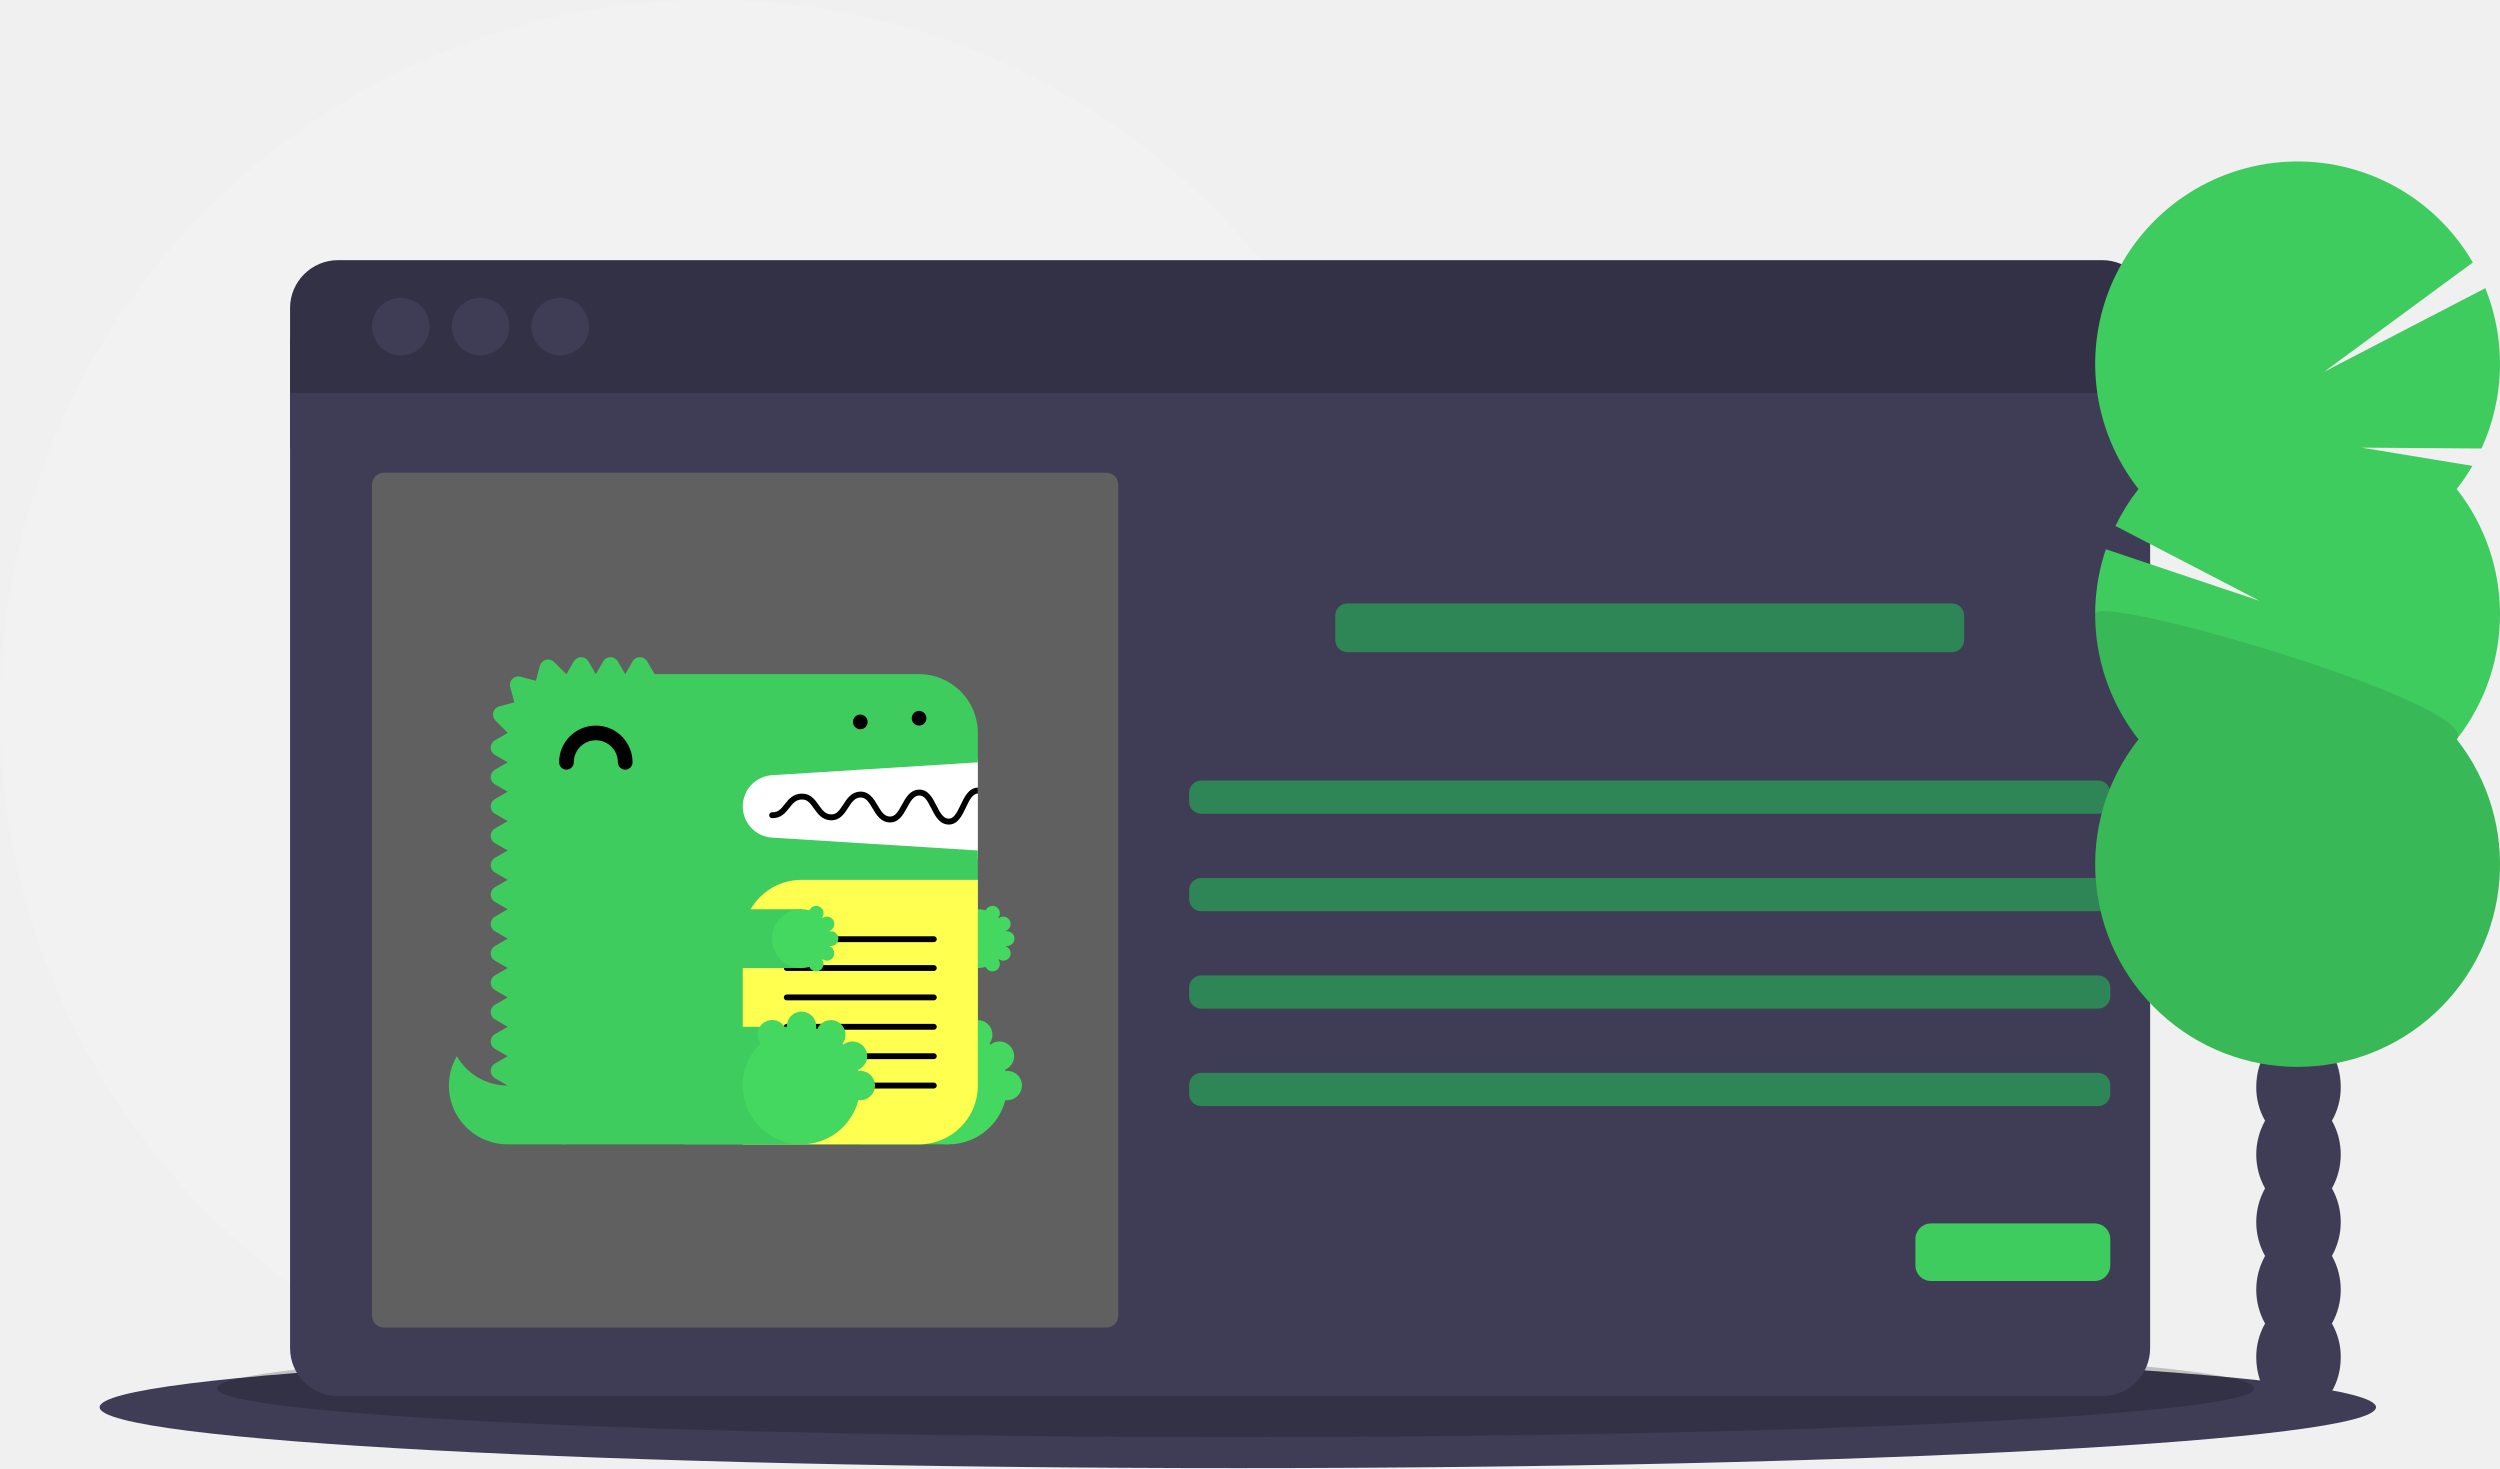
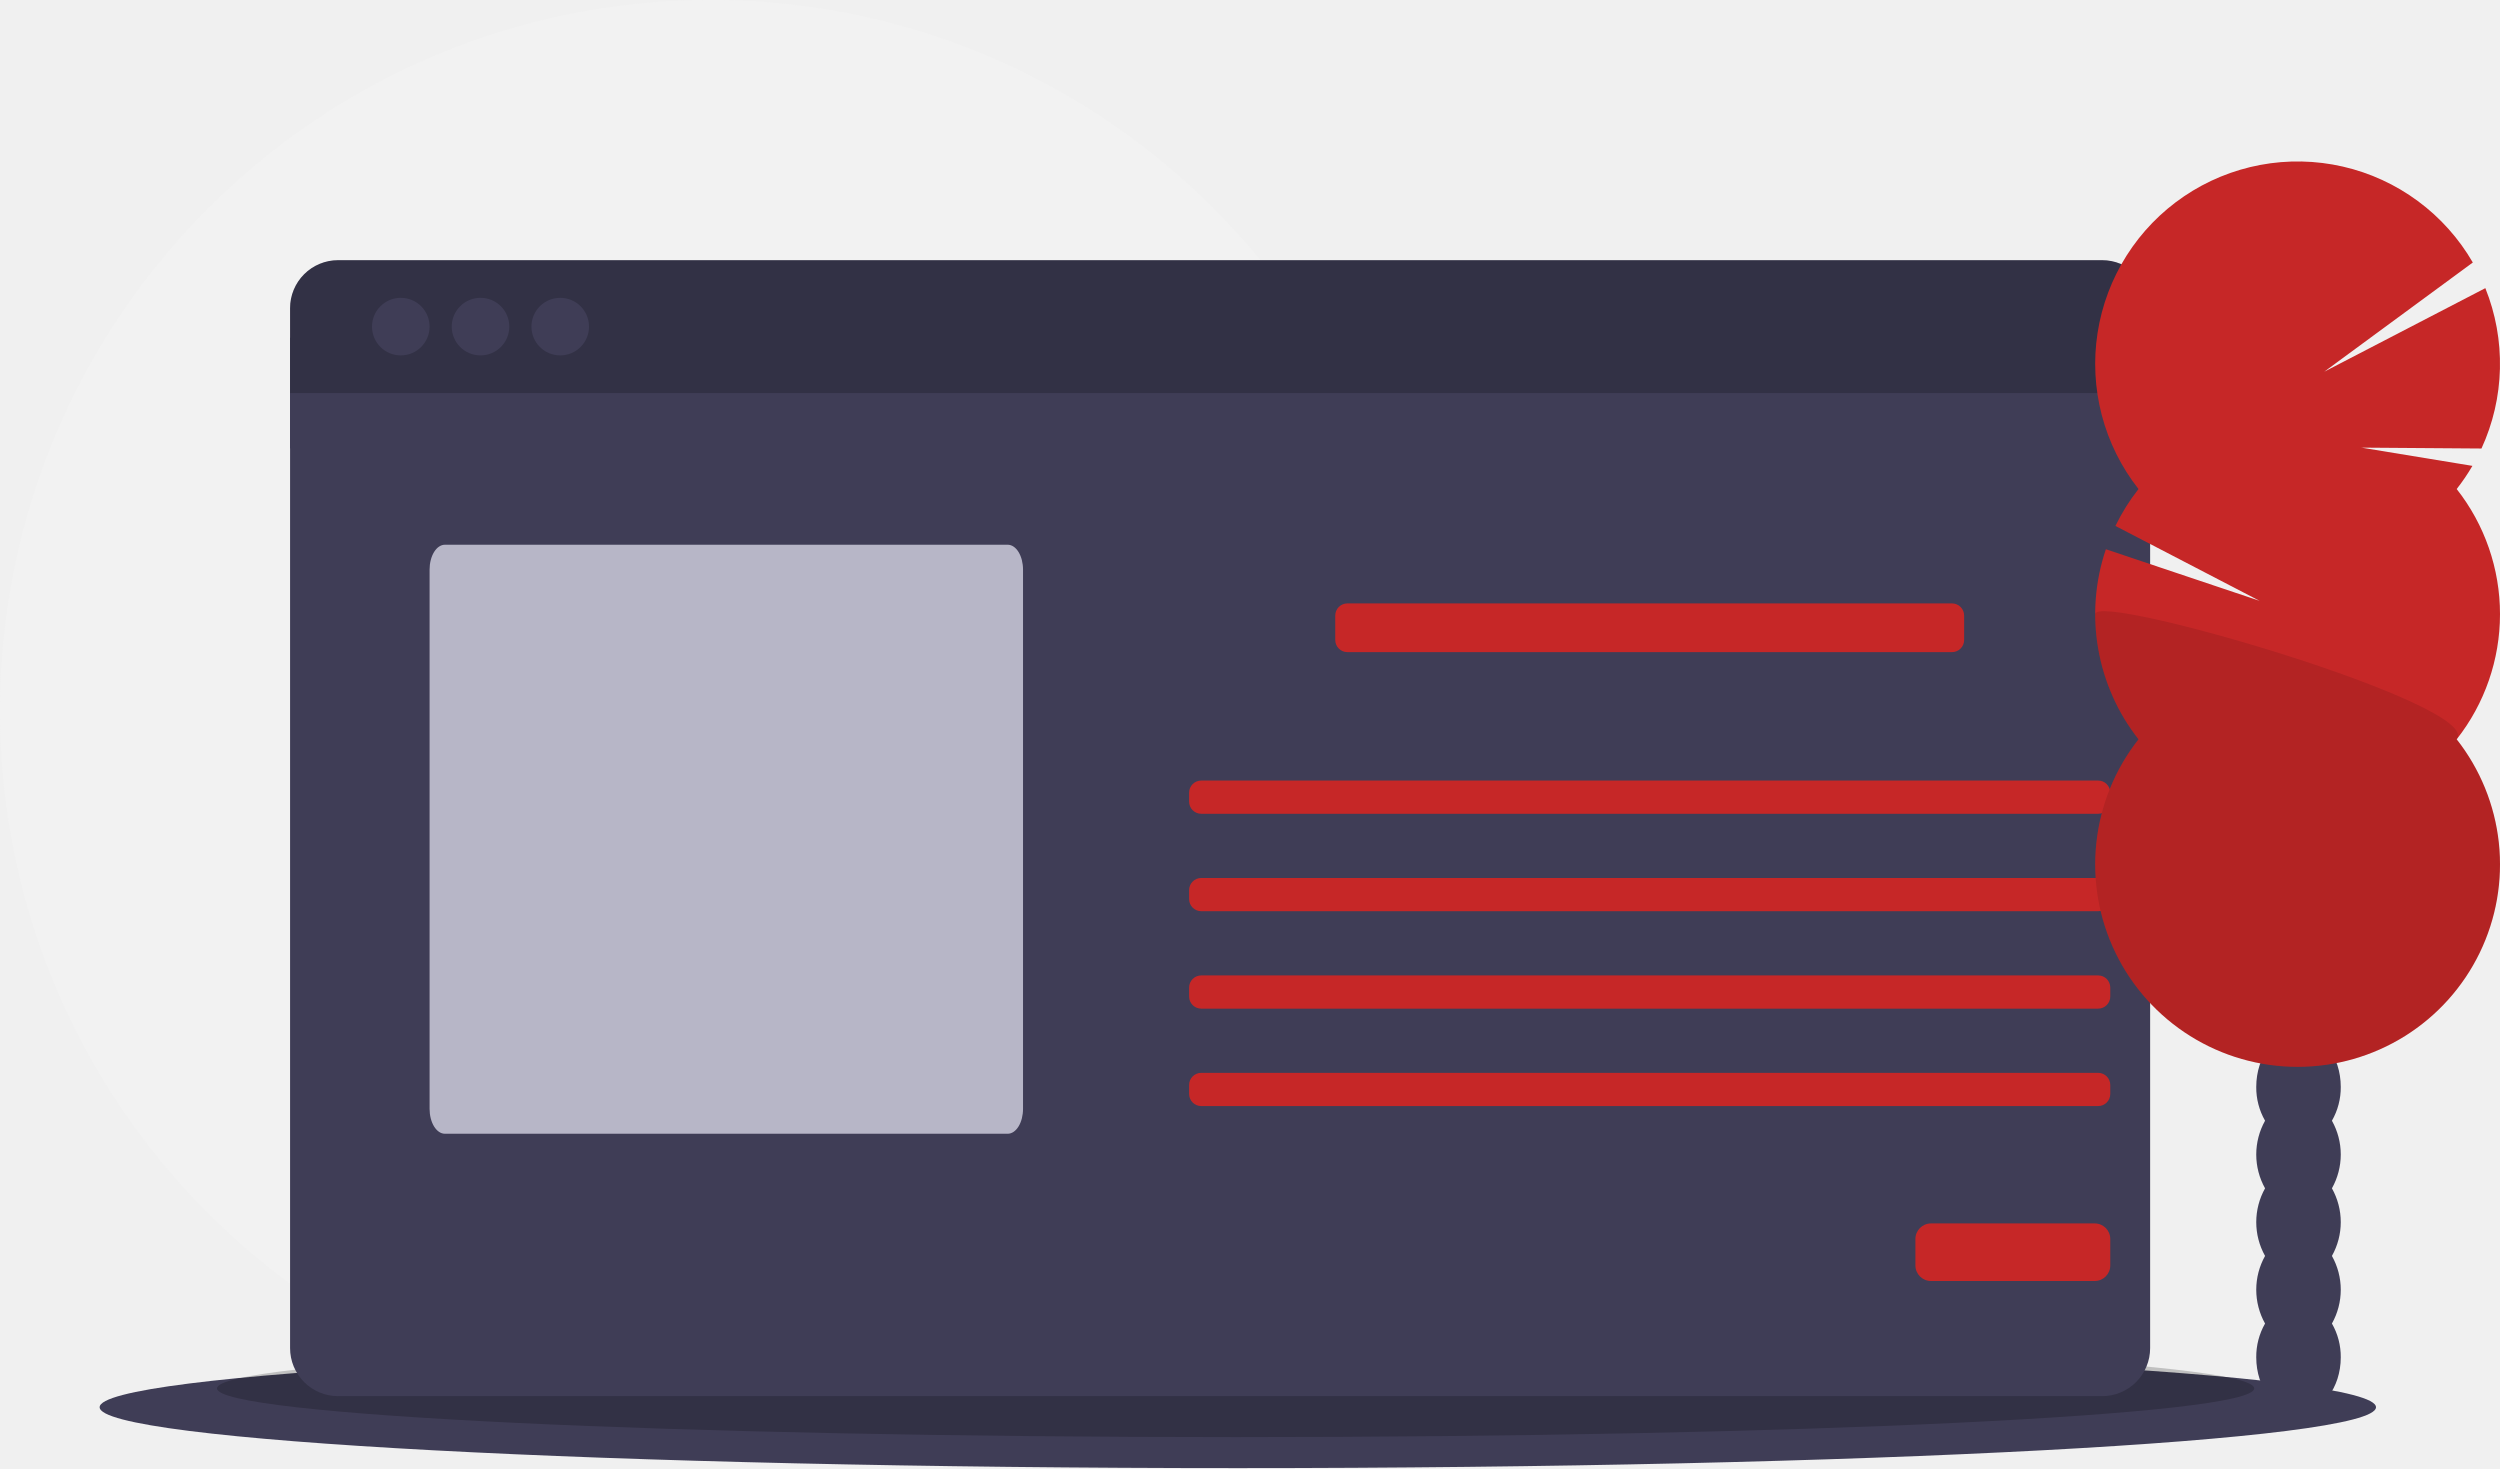
- <svg xmlns="http://www.w3.org/2000/svg" width="1129" height="663" viewBox="0 0 1129 663">
-   <circle cx="321" cy="321" r="321" fill="#f2f2f2" />
-   <ellipse cx="559" cy="635.5" rx="514" ry="27.5" fill="#3f3d56" />
-   <ellipse cx="558" cy="627" rx="460" ry="22" opacity=".2" />
-   <path fill="#3f3d56" d="M131 152.5h840v50H131z" />
-   <path d="M131 608.83a21.67 21.67 0 0 0 21.67 21.67h796.66A21.67 21.67 0 0 0 971 608.83V177.5H131ZM949.33 117.5H152.67A21.67 21.67 0 0 0 131 139.17v38.33h840v-38.33a21.67 21.67 0 0 0-21.67-21.67Z" fill="#3f3d56" />
-   <path d="M949.33 117.5H152.67A21.67 21.67 0 0 0 131 139.17v38.33h840v-38.33a21.67 21.67 0 0 0-21.67-21.67Z" opacity=".2" />
-   <circle cx="181" cy="147.5" r="13" fill="#3f3d56" />
-   <circle cx="217" cy="147.5" r="13" fill="#3f3d56" />
-   <circle cx="253" cy="147.5" r="13" fill="#3f3d56" />
-   <rect x="168" y="213.5" width="337" height="386" rx="5.335" fill="#606060" />
-   <rect x="603" y="272.5" width="284" height="22" rx="5.476" fill="#2e8555" />
-   <rect x="537" y="352.5" width="416" height="15" rx="5.476" fill="#2e8555" />
-   <rect x="537" y="396.5" width="416" height="15" rx="5.476" fill="#2e8555" />
-   <rect x="537" y="440.5" width="416" height="15" rx="5.476" fill="#2e8555" />
-   <rect x="537" y="484.5" width="416" height="15" rx="5.476" fill="#2e8555" />
-   <rect x="865" y="552.5" width="88" height="26" rx="7.028" fill="#3ecc5f" />
-   <path d="M1053.103 506.116a30.114 30.114 0 0 0 3.983-15.266c0-13.797-8.544-24.98-19.083-24.98s-19.082 11.183-19.082 24.98a30.114 30.114 0 0 0 3.983 15.266 31.248 31.248 0 0 0 0 30.532 31.248 31.248 0 0 0 0 30.532 31.248 31.248 0 0 0 0 30.532 30.114 30.114 0 0 0-3.983 15.266c0 13.797 8.543 24.981 19.082 24.981s19.083-11.184 19.083-24.98a30.114 30.114 0 0 0-3.983-15.267 31.248 31.248 0 0 0 0-30.532 31.248 31.248 0 0 0 0-30.532 31.248 31.248 0 0 0 0-30.532Z" fill="#3f3d56" />
-   <ellipse cx="1038.003" cy="460.318" rx="19.083" ry="24.981" fill="#3f3d56" />
-   <ellipse cx="1038.003" cy="429.786" rx="19.083" ry="24.981" fill="#3f3d56" />
-   <path d="M1109.439 220.845a91.61 91.61 0 0 0 7.106-10.461l-50.14-8.235 54.228.403a91.566 91.566 0 0 0 1.746-72.426l-72.755 37.742 67.097-49.321A91.413 91.413 0 1 0 965.75 220.845a91.458 91.458 0 0 0-10.425 16.67l65.087 33.814-69.4-23.292a91.46 91.46 0 0 0 14.738 85.837 91.406 91.406 0 1 0 143.689 0 91.418 91.418 0 0 0 0-113.03Z" fill="#3ecc5f" fill-rule="evenodd" />
-   <path d="M946.188 277.36a91.013 91.013 0 0 0 19.562 56.514 91.406 91.406 0 1 0 143.689 0c12.25-15.553-163.25-66.774-163.25-56.515Z" opacity=".1" />
-   <path d="M330.12 342.936h111.474v45.12H330.12Z" fill="#fff" fill-rule="evenodd" />
-   <path d="M229.263 490.241a26.51 26.51 0 0 1-22.963-13.27 26.51 26.51 0 0 0 22.963 39.812h26.541V490.24Z" fill="#3ecc5f" fill-rule="evenodd" />
-   <path d="m348.672 350.07 92.922-5.807v-13.27a26.54 26.54 0 0 0-26.541-26.542H295.616l-3.318-5.746a3.83 3.83 0 0 0-6.635 0l-3.318 5.746-3.317-5.746a3.83 3.83 0 0 0-6.636 0l-3.317 5.746-3.318-5.746a3.83 3.83 0 0 0-6.635 0l-3.318 5.746c-.03 0-.056.004-.086.004l-5.497-5.495a3.83 3.83 0 0 0-6.407 1.717l-1.817 6.773-6.89-1.847a3.83 3.83 0 0 0-4.691 4.693l1.844 6.891-6.77 1.814a3.832 3.832 0 0 0-1.72 6.41l5.497 5.497c0 .028-.004.055-.004.085l-5.747 3.317a3.83 3.83 0 0 0 0 6.636l5.747 3.317-5.747 3.318a3.83 3.83 0 0 0 0 6.635l5.747 3.318-5.747 3.318a3.83 3.83 0 0 0 0 6.635l5.747 3.318-5.747 3.317a3.83 3.83 0 0 0 0 6.636l5.747 3.317-5.747 3.318a3.83 3.83 0 0 0 0 6.636l5.747 3.317-5.747 3.318a3.83 3.83 0 0 0 0 6.635l5.747 3.318-5.747 3.318a3.83 3.83 0 0 0 0 6.635l5.747 3.318-5.747 3.317a3.83 3.83 0 0 0 0 6.636l5.747 3.317-5.747 3.318a3.83 3.83 0 0 0 0 6.635l5.747 3.318-5.747 3.318a3.83 3.83 0 0 0 0 6.635l5.747 3.318-5.747 3.317a3.83 3.83 0 0 0 0 6.636l5.747 3.317-5.747 3.318a3.83 3.83 0 0 0 0 6.635l5.747 3.318a26.54 26.54 0 0 0 26.541 26.542h159.249a26.54 26.54 0 0 0 26.541-26.542V384.075l-92.922-5.807a14.126 14.126 0 0 1 0-28.197" fill="#3ecc5f" fill-rule="evenodd" />
-   <path d="M388.511 516.783h39.812V463.7h-39.812Z" fill="#3ecc5f" fill-rule="evenodd" />
-   <path d="M454.865 483.606a6.602 6.602 0 0 0-.848.085c-.05-.2-.099-.4-.154-.599a6.627 6.627 0 1 0-6.557-11.382q-.22-.225-.445-.446a6.624 6.624 0 1 0-11.397-6.564c-.196-.055-.394-.102-.59-.152a6.64 6.64 0 1 0-13.101 0c-.197.05-.394.097-.59.152a6.628 6.628 0 1 0-11.398 6.564 26.528 26.528 0 1 0 44.232 25.528 6.621 6.621 0 1 0 .848-13.186" fill="#44d860" fill-rule="evenodd" />
-   <path d="M401.782 437.158h39.812v-26.541h-39.812Z" fill="#3ecc5f" fill-rule="evenodd" />
-   <path d="M454.865 427.205a3.318 3.318 0 0 0 0-6.635 3.411 3.411 0 0 0-.424.042c-.026-.1-.049-.199-.077-.298a3.319 3.319 0 0 0-1.278-6.38 3.282 3.282 0 0 0-2 .688q-.11-.113-.224-.223a3.282 3.282 0 0 0 .672-1.983 3.318 3.318 0 0 0-6.37-1.299 13.27 13.27 0 1 0 0 25.541 3.318 3.318 0 0 0 6.37-1.3 3.282 3.282 0 0 0-.672-1.982q.114-.11.223-.223a3.282 3.282 0 0 0 2.001.688 3.318 3.318 0 0 0 1.278-6.38c.028-.098.05-.199.077-.298a3.413 3.413 0 0 0 .424.042" fill="#44d860" fill-rule="evenodd" />
-   <path d="M282.345 347.581a3.318 3.318 0 0 1-3.317-3.318 9.953 9.953 0 1 0-19.906 0 3.318 3.318 0 1 1-6.636 0 16.588 16.588 0 1 1 33.177 0 3.318 3.318 0 0 1-3.318 3.318" fill-rule="evenodd" />
-   <path d="M335.428 516.783h79.625a26.54 26.54 0 0 0 26.541-26.542v-92.895H361.97a26.54 26.54 0 0 0-26.542 26.542Z" fill="#ffff50" fill-rule="evenodd" />
-   <path d="M421.714 438.485h-66.406a1.327 1.327 0 0 1 0-2.654h66.406a1.327 1.327 0 0 1 0 2.654m0 26.542h-66.406a1.327 1.327 0 1 1 0-2.654h66.406a1.327 1.327 0 0 1 0 2.654m0 26.541h-66.406a1.327 1.327 0 1 1 0-2.654h66.406a1.327 1.327 0 0 1 0 2.654m0-66.106h-66.406a1.327 1.327 0 0 1 0-2.655h66.406a1.327 1.327 0 0 1 0 2.655m0 26.294h-66.406a1.327 1.327 0 0 1 0-2.654h66.406a1.327 1.327 0 0 1 0 2.654m0 26.542h-66.406a1.327 1.327 0 0 1 0-2.655h66.406a1.327 1.327 0 0 1 0 2.655m19.88-122.607c-.016 0-.03-.008-.045-.007-4.1.14-6.04 4.241-7.753 7.86-1.786 3.783-3.168 6.242-5.432 6.167-2.506-.09-3.94-2.922-5.458-5.918-1.744-3.443-3.734-7.347-7.913-7.201-4.042.138-5.99 3.708-7.706 6.857-1.828 3.355-3.071 5.394-5.47 5.3-2.557-.093-3.916-2.395-5.488-5.06-1.753-2.967-3.78-6.304-7.878-6.19-3.973.137-5.925 3.166-7.648 5.84-1.822 2.826-3.098 4.549-5.527 4.447-2.618-.093-3.97-2.004-5.535-4.216-1.757-2.486-3.737-5.3-7.823-5.163-3.886.133-5.838 2.615-7.56 4.802-1.634 2.075-2.91 3.718-5.611 3.615a1.328 1.328 0 1 0-.096 2.654c4.004.134 6.032-2.389 7.793-4.628 1.562-1.985 2.91-3.698 5.564-3.789 2.556-.108 3.754 1.48 5.567 4.041 1.721 2.434 3.675 5.195 7.606 5.337 4.118.138 6.099-2.94 7.853-5.663 1.569-2.434 2.923-4.535 5.508-4.624 2.38-.088 3.674 1.792 5.5 4.885 1.722 2.916 3.671 6.22 7.68 6.365 4.147.143 6.15-3.477 7.895-6.682 1.511-2.77 2.938-5.388 5.466-5.475 2.38-.056 3.62 2.116 5.456 5.746 1.714 3.388 3.658 7.226 7.73 7.373l.224.004c4.066 0 5.996-4.08 7.704-7.689 1.511-3.198 2.942-6.21 5.397-6.334Z" fill-rule="evenodd" />
-   <path d="M308.887 516.783h53.083V463.7h-53.083Z" fill="#3ecc5f" fill-rule="evenodd" />
-   <path d="M388.511 483.606a6.602 6.602 0 0 0-.848.085c-.05-.2-.098-.4-.154-.599a6.627 6.627 0 1 0-6.557-11.382q-.22-.225-.444-.446a6.624 6.624 0 1 0-11.397-6.564c-.197-.055-.394-.102-.59-.152a6.64 6.64 0 1 0-13.102 0c-.196.05-.394.097-.59.152a6.628 6.628 0 1 0-11.397 6.564 26.528 26.528 0 1 0 44.231 25.528 6.621 6.621 0 1 0 .848-13.186" fill="#44d860" fill-rule="evenodd" />
-   <path d="M308.887 437.158h53.083v-26.541h-53.083Z" fill="#3ecc5f" fill-rule="evenodd" />
-   <path d="M375.24 427.205a3.318 3.318 0 1 0 0-6.635 3.411 3.411 0 0 0-.423.042c-.026-.1-.05-.199-.077-.298a3.319 3.319 0 0 0-1.278-6.38 3.282 3.282 0 0 0-2.001.688q-.11-.113-.223-.223a3.282 3.282 0 0 0 .671-1.983 3.318 3.318 0 0 0-6.37-1.299 13.27 13.27 0 1 0 0 25.541 3.318 3.318 0 0 0 6.37-1.3 3.282 3.282 0 0 0-.671-1.982q.113-.11.223-.223a3.282 3.282 0 0 0 2.001.688 3.318 3.318 0 0 0 1.278-6.38c.028-.098.05-.199.077-.298a3.413 3.413 0 0 0 .423.042" fill="#44d860" fill-rule="evenodd" />
-   <path d="M388.511 329.334a3.603 3.603 0 0 1-.65-.067 3.344 3.344 0 0 1-.624-.185 3.447 3.447 0 0 1-.572-.306 5.027 5.027 0 0 1-.504-.411 3.887 3.887 0 0 1-.41-.504 3.275 3.275 0 0 1-.558-1.845 3.602 3.602 0 0 1 .067-.65 3.826 3.826 0 0 1 .184-.624 3.489 3.489 0 0 1 .307-.57 3.197 3.197 0 0 1 .914-.916 3.447 3.447 0 0 1 .572-.305 3.344 3.344 0 0 1 .624-.186 3.07 3.07 0 0 1 1.3 0 3.223 3.223 0 0 1 1.195.49 5.028 5.028 0 0 1 .504.412 4.88 4.88 0 0 1 .411.504 3.382 3.382 0 0 1 .306.571 3.478 3.478 0 0 1 .252 1.274 3.364 3.364 0 0 1-.969 2.349 5.027 5.027 0 0 1-.504.411 3.306 3.306 0 0 1-1.845.558m26.542-1.66a3.388 3.388 0 0 1-2.35-.968 5.042 5.042 0 0 1-.41-.504 3.275 3.275 0 0 1-.558-1.845 3.387 3.387 0 0 1 .967-2.349 5.026 5.026 0 0 1 .505-.411 3.447 3.447 0 0 1 .572-.305 3.343 3.343 0 0 1 .623-.186 3.07 3.07 0 0 1 1.3 0 3.224 3.224 0 0 1 1.195.49 5.026 5.026 0 0 1 .504.412 3.388 3.388 0 0 1 .97 2.35 3.726 3.726 0 0 1-.067.65 3.374 3.374 0 0 1-.186.623 4.715 4.715 0 0 1-.305.57 4.88 4.88 0 0 1-.412.505 5.026 5.026 0 0 1-.504.412 3.305 3.305 0 0 1-1.844.557" fill-rule="evenodd" />
+ <svg xmlns="http://www.w3.org/2000/svg" width="1129" height="663" viewBox="0 0 1129 663" fill="none">
+   <g clip-path="url(#clip0_411_314)">
+     <path d="M321 642C498.283 642 642 498.283 642 321C642 143.717 498.283 0 321 0C143.717 0 0 143.717 0 321C0 498.283 143.717 642 321 642Z" fill="#F2F2F2" />
+     <path d="M559 663C842.874 663 1073 650.688 1073 635.5C1073 620.312 842.874 608 559 608C275.126 608 45 620.312 45 635.5C45 650.688 275.126 663 559 663Z" fill="#3F3D56" />
+     <path opacity="0.2" d="M558 649C812.051 649 1018 639.15 1018 627C1018 614.85 812.051 605 558 605C303.949 605 98 614.85 98 627C98 639.15 303.949 649 558 649Z" fill="black" />
+     <path d="M131 152.5H971V202.5H131V152.5Z" fill="#3F3D56" />
+     <path d="M131 608.83C131 611.676 131.561 614.494 132.65 617.123C133.739 619.752 135.335 622.141 137.347 624.153C139.359 626.165 141.748 627.761 144.377 628.85C147.006 629.939 149.824 630.5 152.67 630.5H949.33C955.077 630.5 960.589 628.217 964.653 624.153C968.717 620.089 971 614.577 971 608.83V177.5H131V608.83ZM949.33 117.5H152.67C146.923 117.5 141.411 119.783 137.347 123.847C133.283 127.911 131 133.423 131 139.17V177.5H971V139.17C971 133.423 968.717 127.911 964.653 123.847C960.589 119.783 955.077 117.5 949.33 117.5V117.5Z" fill="#3F3D56" />
+     <path opacity="0.2" d="M949.33 117.5H152.67C146.923 117.5 141.411 119.783 137.347 123.847C133.283 127.911 131 133.423 131 139.17V177.5H971V139.17C971 133.423 968.717 127.911 964.653 123.847C960.589 119.783 955.077 117.5 949.33 117.5V117.5Z" fill="black" />
+     <path d="M181 160.5C188.18 160.5 194 154.68 194 147.5C194 140.32 188.18 134.5 181 134.5C173.82 134.5 168 140.32 168 147.5C168 154.68 173.82 160.5 181 160.5Z" fill="#3F3D56" />
+     <path d="M217 160.5C224.18 160.5 230 154.68 230 147.5C230 140.32 224.18 134.5 217 134.5C209.82 134.5 204 140.32 204 147.5C204 154.68 209.82 160.5 217 160.5Z" fill="#3F3D56" />
+     <path d="M253 160.5C260.18 160.5 266 154.68 266 147.5C266 140.32 260.18 134.5 253 134.5C245.82 134.5 240 140.32 240 147.5C240 154.68 245.82 160.5 253 160.5Z" fill="#3F3D56" />
+     <path d="M881.524 272.5H608.476C605.452 272.5 603 274.952 603 277.976V289.024C603 292.048 605.452 294.5 608.476 294.5H881.524C884.548 294.5 887 292.048 887 289.024V277.976C887 274.952 884.548 272.5 881.524 272.5Z" fill="#C62727" />
+     <path d="M947.524 352.5H542.476C539.452 352.5 537 354.952 537 357.976V362.024C537 365.048 539.452 367.5 542.476 367.5H947.524C950.548 367.5 953 365.048 953 362.024V357.976C953 354.952 950.548 352.5 947.524 352.5Z" fill="#C62727" />
+     <path d="M947.524 396.5H542.476C539.452 396.5 537 398.952 537 401.976V406.024C537 409.048 539.452 411.5 542.476 411.5H947.524C950.548 411.5 953 409.048 953 406.024V401.976C953 398.952 950.548 396.5 947.524 396.5Z" fill="#C62727" />
+     <path d="M947.524 440.5H542.476C539.452 440.5 537 442.952 537 445.976V450.024C537 453.048 539.452 455.5 542.476 455.5H947.524C950.548 455.5 953 453.048 953 450.024V445.976C953 442.952 950.548 440.5 947.524 440.5Z" fill="#C62727" />
+     <path d="M947.524 484.5H542.476C539.452 484.5 537 486.952 537 489.976V494.024C537 497.048 539.452 499.5 542.476 499.5H947.524C950.548 499.5 953 497.048 953 494.024V489.976C953 486.952 950.548 484.5 947.524 484.5Z" fill="#C62727" />
+     <path d="M945.972 552.5H872.028C868.147 552.5 865 555.647 865 559.528V571.472C865 575.353 868.147 578.5 872.028 578.5H945.972C949.853 578.5 953 575.353 953 571.472V559.528C953 555.647 949.853 552.5 945.972 552.5Z" fill="#C62727" />
+     <path d="M1053.1 506.116C1055.76 501.472 1057.14 496.202 1057.09 490.85C1057.09 477.053 1048.54 465.87 1038 465.87C1027.46 465.87 1018.92 477.053 1018.92 490.85C1018.87 496.202 1020.24 501.472 1022.9 506.116C1020.29 510.78 1018.92 516.037 1018.92 521.382C1018.92 526.728 1020.29 531.984 1022.9 536.648C1020.29 541.312 1018.92 546.569 1018.92 551.914C1018.92 557.26 1020.29 562.516 1022.9 567.18C1020.29 571.844 1018.92 577.101 1018.92 582.446C1018.92 587.792 1020.29 593.048 1022.9 597.712C1020.24 602.356 1018.87 607.626 1018.92 612.978C1018.92 626.775 1027.46 637.959 1038 637.959C1048.54 637.959 1057.09 626.775 1057.09 612.979C1057.14 607.627 1055.76 602.357 1053.1 597.712C1055.71 593.048 1057.09 587.792 1057.09 582.446C1057.09 577.101 1055.71 571.844 1053.1 567.18C1055.71 562.516 1057.09 557.26 1057.09 551.914C1057.09 546.569 1055.71 541.312 1053.1 536.648C1055.71 531.984 1057.09 526.728 1057.09 521.382C1057.09 516.037 1055.71 510.78 1053.1 506.116V506.116Z" fill="#3F3D56" />
+     <path d="M1038 485.299C1048.54 485.299 1057.09 474.115 1057.09 460.318C1057.09 446.521 1048.54 435.337 1038 435.337C1027.46 435.337 1018.92 446.521 1018.92 460.318C1018.92 474.115 1027.46 485.299 1038 485.299Z" fill="#3F3D56" />
+     <path d="M1038 454.767C1048.54 454.767 1057.09 443.583 1057.09 429.786C1057.09 415.99 1048.54 404.805 1038 404.805C1027.46 404.805 1018.92 415.99 1018.92 429.786C1018.92 443.583 1027.46 454.767 1038 454.767Z" fill="#3F3D56" />
+     <path fill-rule="evenodd" clip-rule="evenodd" d="M1109.44 220.845C1112.05 217.526 1114.42 214.031 1116.54 210.384L1066.4 202.149L1120.63 202.552C1125.84 191.234 1128.67 178.972 1128.97 166.519C1129.27 154.066 1127.03 141.682 1122.38 130.126L1049.62 167.868L1116.72 118.547C1110.44 107.684 1101.98 98.231 1091.88 90.778C1081.78 83.325 1070.26 78.031 1058.02 75.226C1045.79 72.421 1033.11 72.166 1020.77 74.476C1008.44 76.786 996.71 81.611 986.319 88.651C975.929 95.692 967.1 104.796 960.382 115.398C953.664 126 949.201 137.871 947.272 150.273C945.342 162.674 945.987 175.341 949.166 187.482C952.345 199.624 957.99 210.981 965.75 220.845C961.686 226.011 958.191 231.6 955.325 237.515L1020.41 271.329L951.012 248.037C946.139 262.442 944.934 277.835 947.508 292.823C950.081 307.81 956.351 321.92 965.75 333.874C955.145 347.357 948.548 363.552 946.713 380.607C944.878 397.662 947.879 414.89 955.374 430.32C962.868 445.75 974.553 458.76 989.093 467.862C1003.63 476.964 1020.44 481.791 1037.59 481.791C1054.75 481.791 1071.56 476.964 1086.1 467.862C1100.64 458.76 1112.32 445.75 1119.81 430.32C1127.31 414.89 1130.31 397.662 1128.48 380.607C1126.64 363.552 1120.04 347.357 1109.44 333.874C1122.11 317.762 1129 297.858 1129 277.359C1129 256.86 1122.11 236.957 1109.44 220.844V220.845Z" fill="#C62727" />
+     <path opacity="0.1" d="M946.188 277.36C946.157 297.864 953.05 317.777 965.75 333.874C955.145 347.357 948.548 363.552 946.713 380.607C944.878 397.662 947.88 414.89 955.374 430.32C962.869 445.75 974.554 458.759 989.093 467.861C1003.63 476.963 1020.44 481.79 1037.59 481.79C1054.75 481.79 1071.56 476.963 1086.1 467.861C1100.64 458.759 1112.32 445.75 1119.82 430.32C1127.31 414.89 1130.31 397.662 1128.48 380.607C1126.64 363.552 1120.04 347.357 1109.44 333.874C1121.69 318.321 946.189 267.1 946.189 277.359L946.188 277.36Z" fill="black" />
+     <path d="M194 500.764C194 502.239 194.179 503.7 194.526 505.064C194.874 506.427 195.383 507.666 196.025 508.709C196.667 509.752 197.429 510.58 198.268 511.145C199.107 511.709 200.006 512 200.914 512H455.086C456.92 512 458.678 510.816 459.975 508.709C461.272 506.602 462 503.744 462 500.764V277.111H194V500.764ZM455.086 246H200.914C199.08 246 197.322 247.184 196.025 249.291C194.728 251.398 194 254.256 194 257.236V277.111H462V257.236C462 254.256 461.272 251.398 459.975 249.291C458.678 247.184 456.92 246 455.086 246V246Z" fill="#B7B6C7" />
+   </g>
+   <defs>
+     <clipPath id="clip0_411_314">
+       <rect width="1129" height="663" fill="white" />
+     </clipPath>
+   </defs>
</svg>
